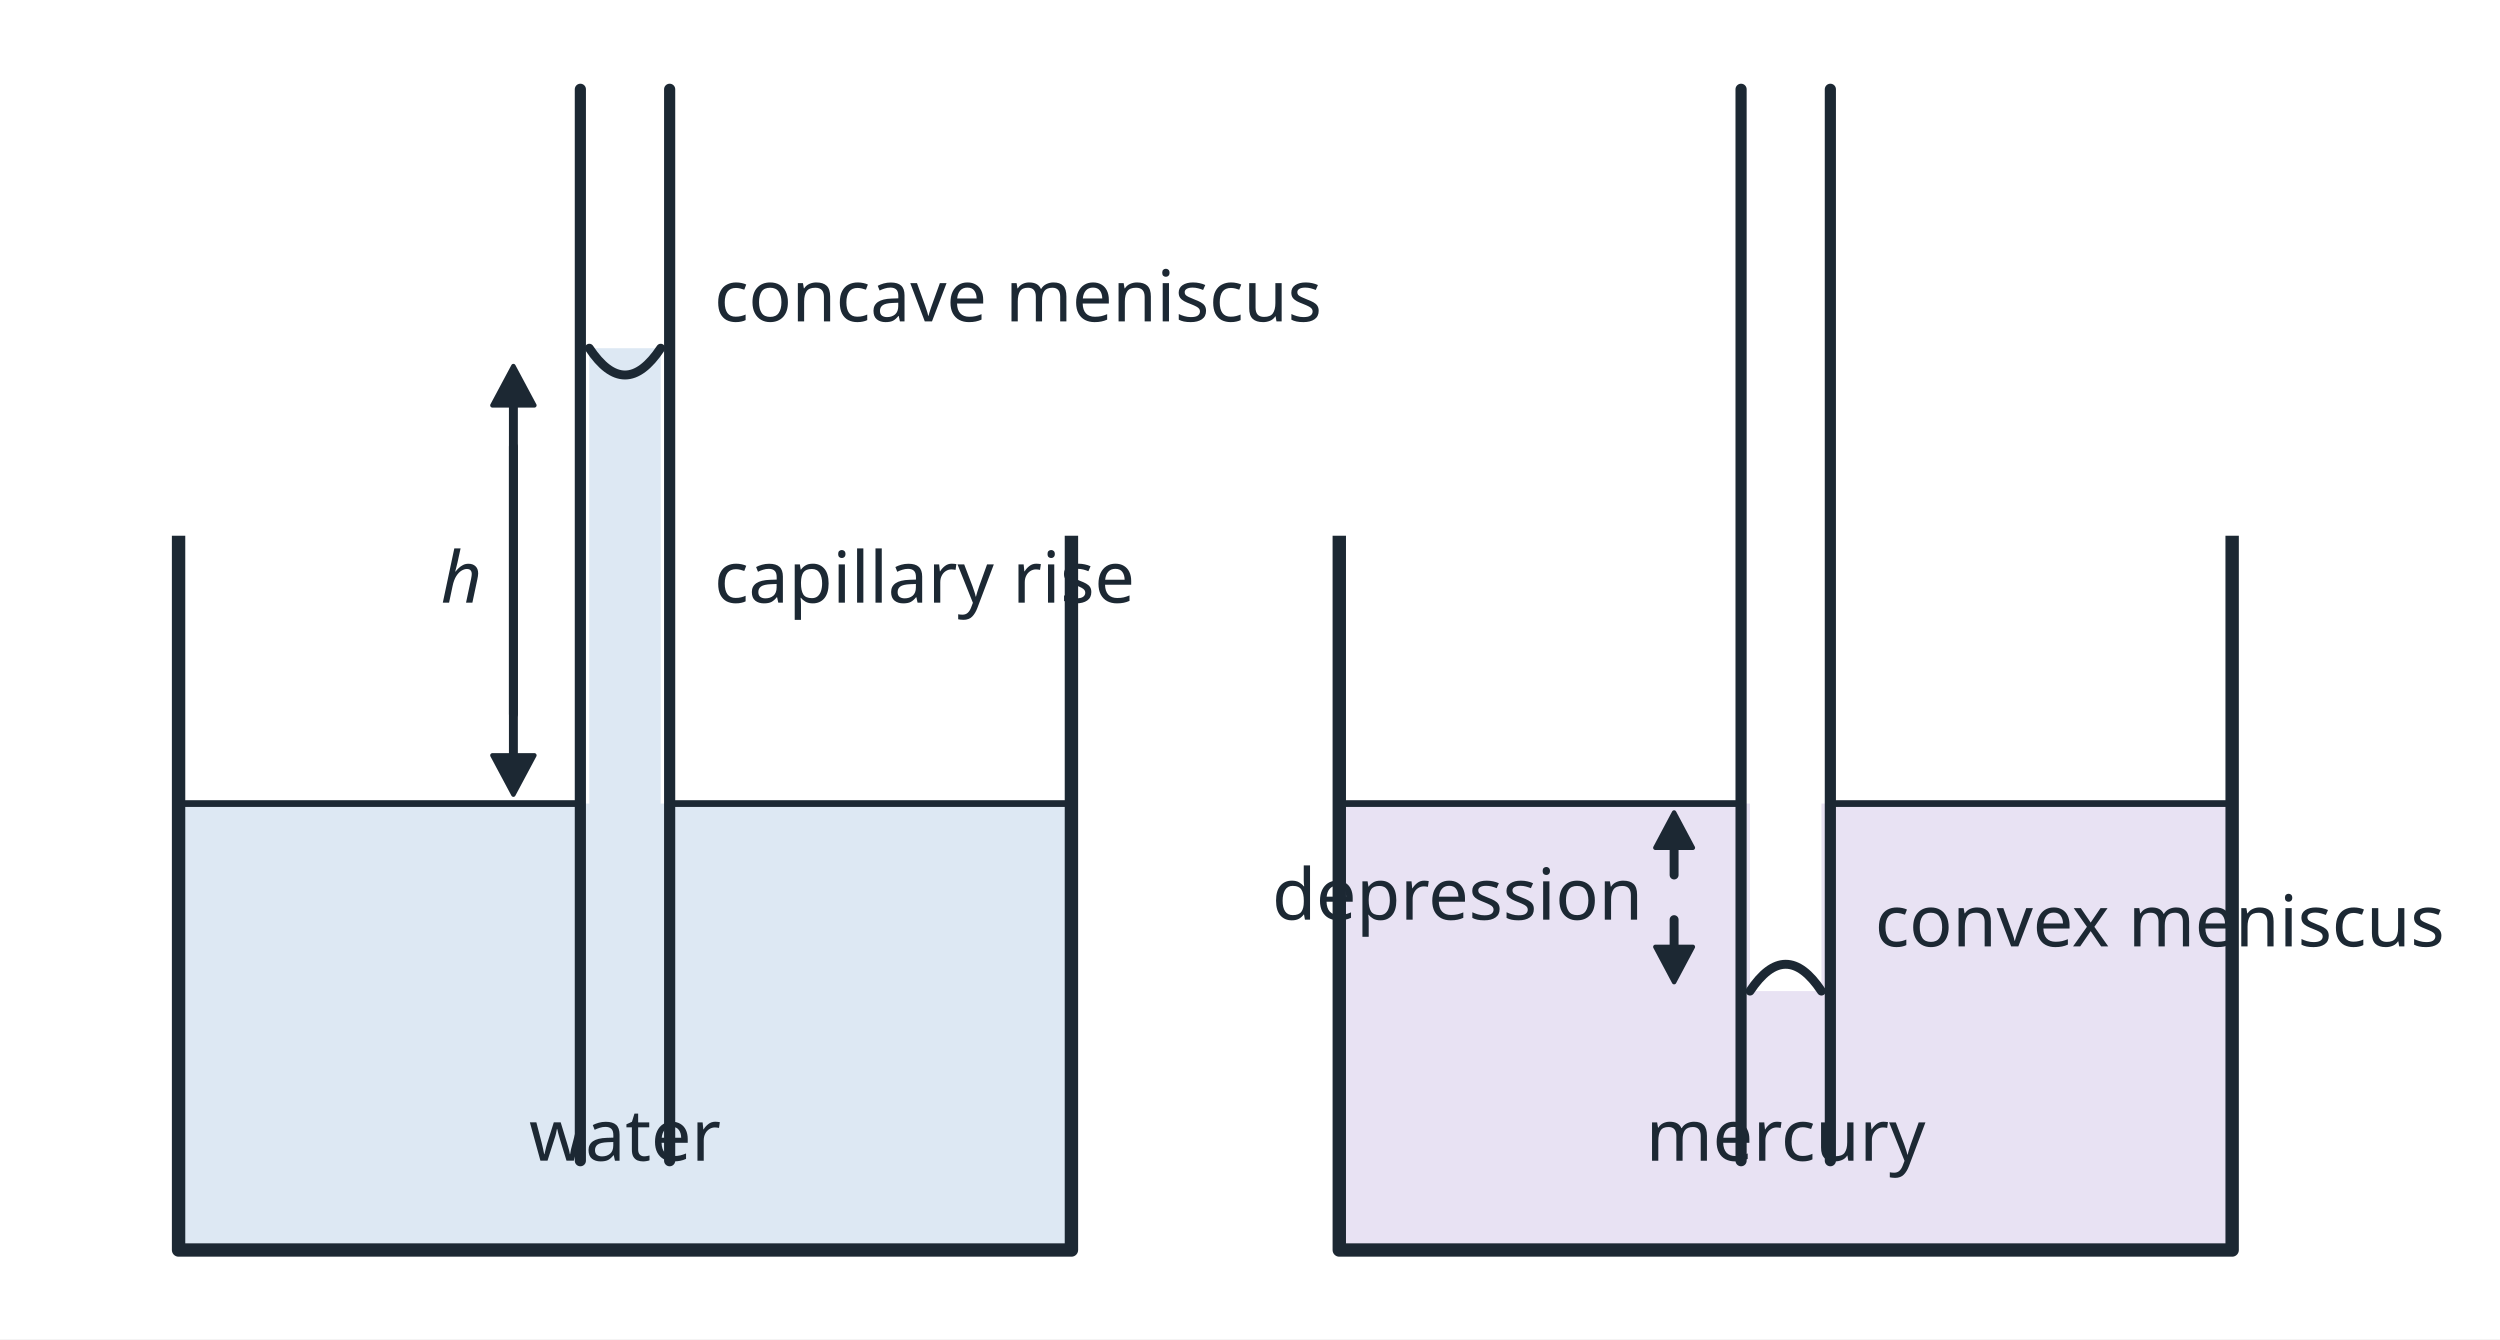
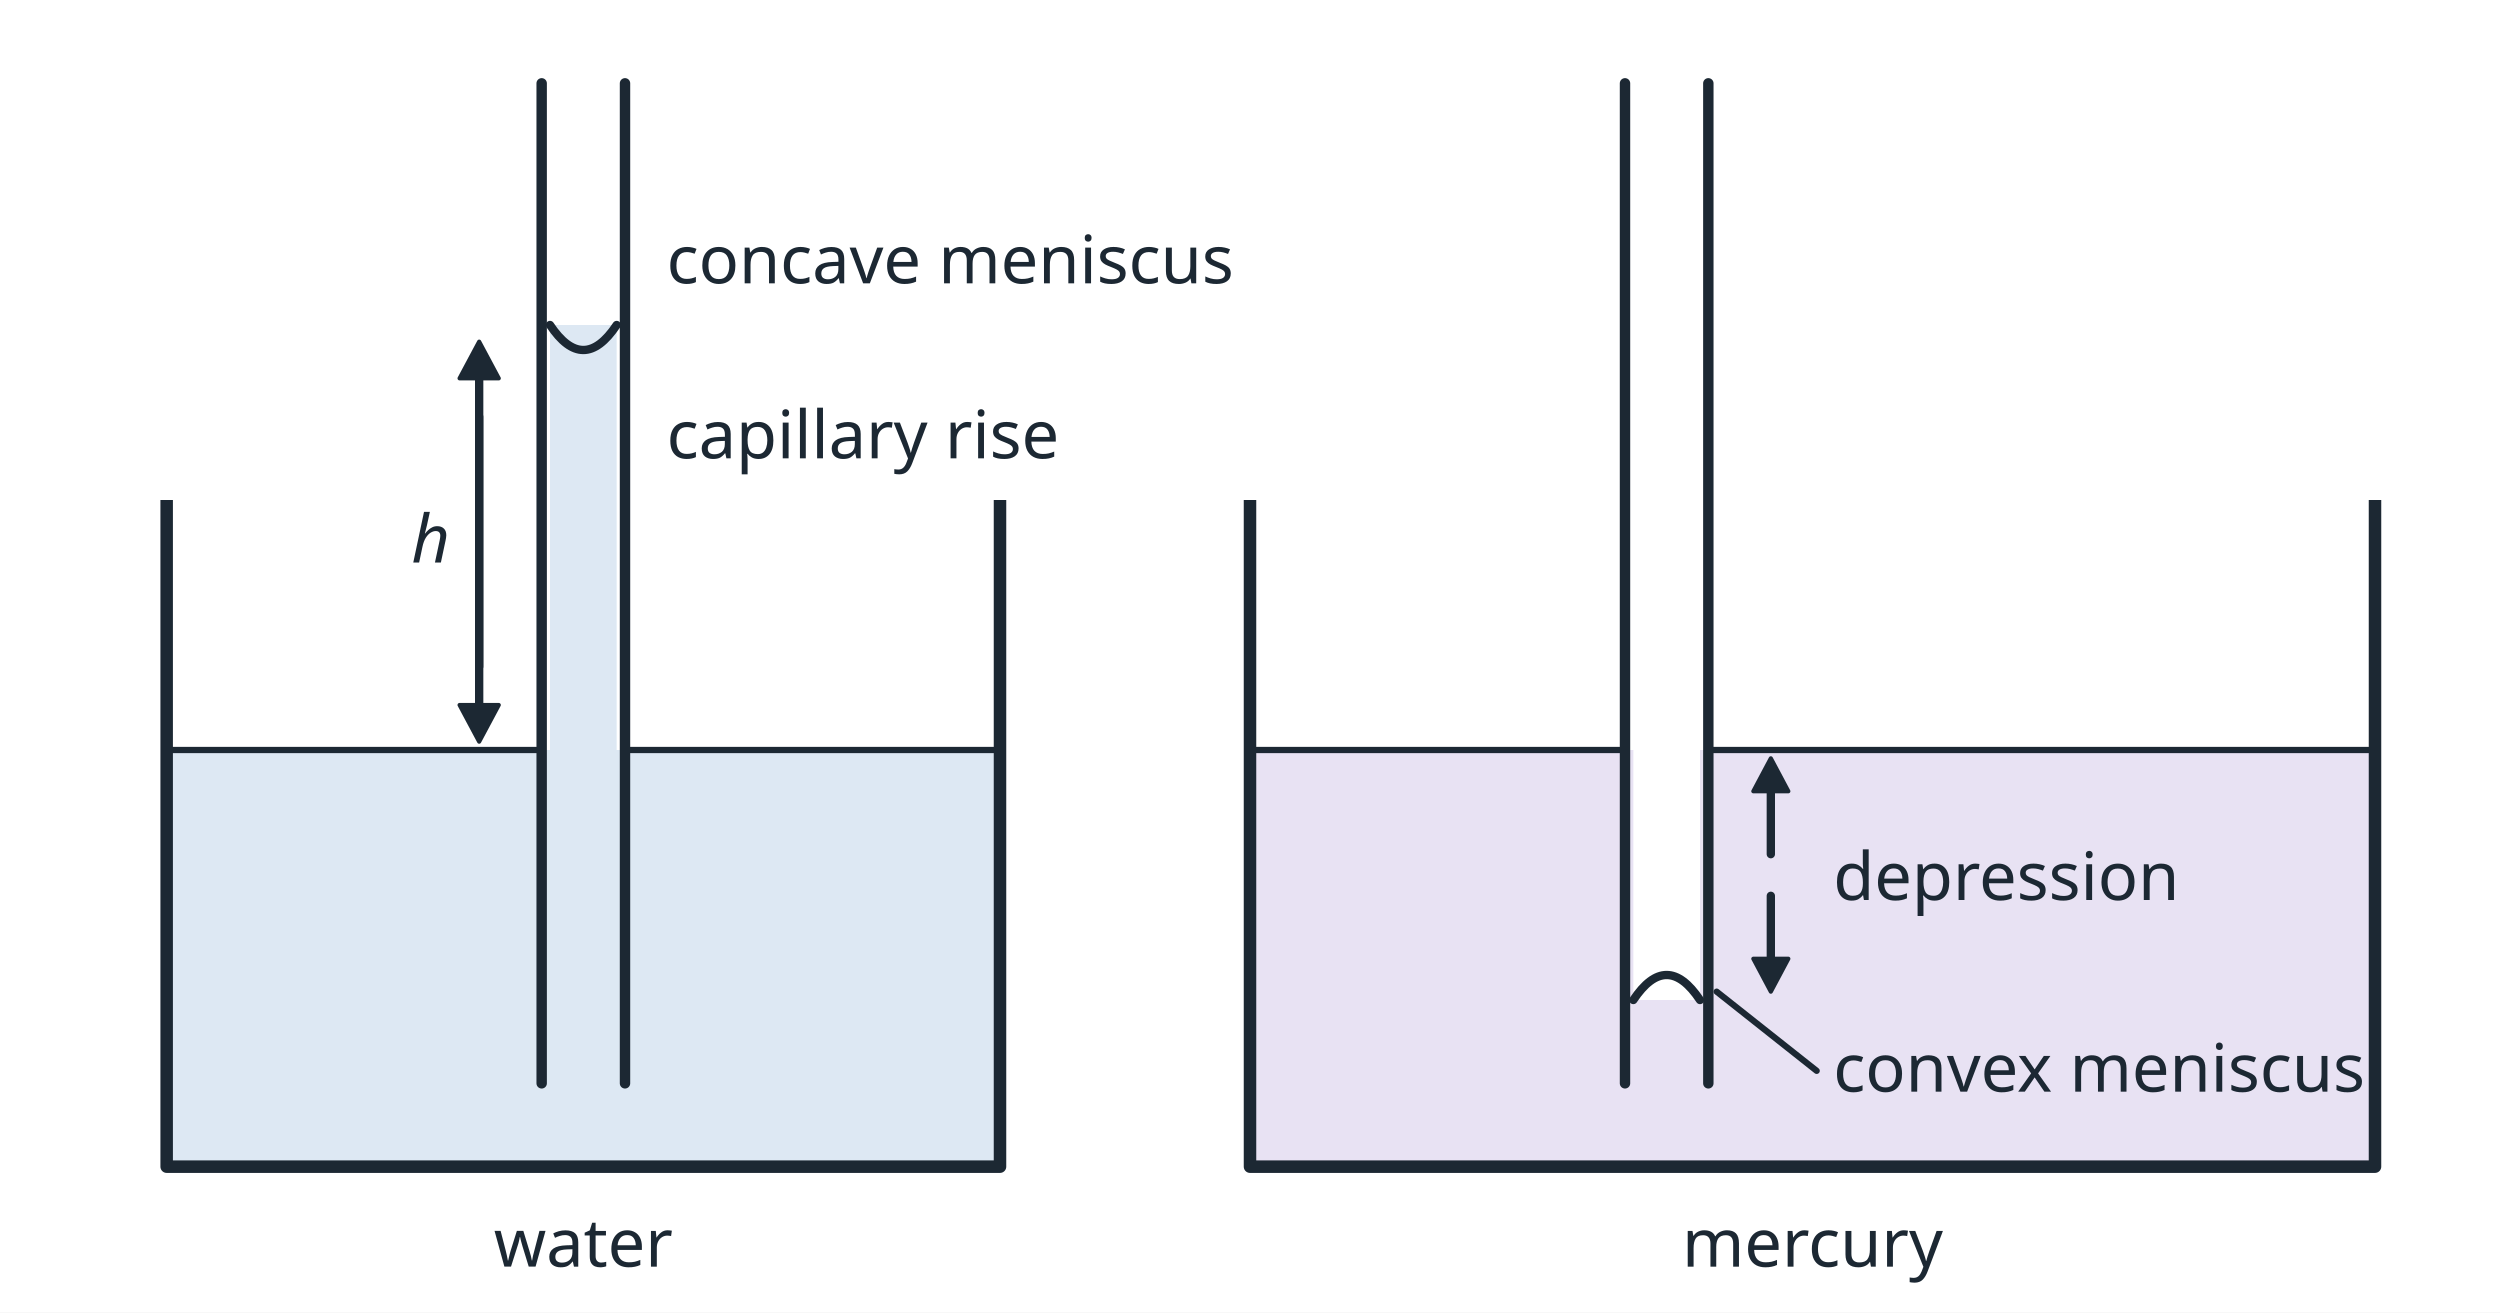
- <svg xmlns="http://www.w3.org/2000/svg" viewBox="0 40 560 300" width="560" height="300" font-family="sans-serif" font-size="16" role="img">
-   <rect x="0" y="40" width="560" height="300" fill="#ffffff" />
+ <svg xmlns="http://www.w3.org/2000/svg" viewBox="0 40 600 315" width="600" height="315" font-family="sans-serif" font-size="16" role="img">
+   <rect x="0" y="40" width="600" height="315" fill="#ffffff" />
  <rect x="40" y="220" width="200" height="100" rx="0" fill="#dde8f3" stroke="none" stroke-width="0" />
  <polyline points="40.0,160.0 40.0,320.0 240.0,320.0 240.0,160.0" fill="none" stroke="#1c2833" stroke-width="3" stroke-linejoin="round" />
  <rect x="132" y="118" width="16" height="104" rx="0" fill="#dde8f3" stroke="none" stroke-width="0" />
  <path d="M 132 118 Q 140 130 148 118" fill="none" stroke="#1c2833" stroke-width="2" stroke-linejoin="round" stroke-linecap="round" />
  <line x1="40" y1="220" x2="130" y2="220" stroke="#1c2833" stroke-width="1.5" stroke-linecap="round" />
  <line x1="150" y1="220" x2="240" y2="220" stroke="#1c2833" stroke-width="1.5" stroke-linecap="round" />
  <line x1="130" y1="60" x2="130" y2="300" stroke="#1c2833" stroke-width="2.5" stroke-linecap="round" />
  <line x1="150" y1="60" x2="150" y2="300" stroke="#1c2833" stroke-width="2.5" stroke-linecap="round" />
  <line x1="115" y1="200" x2="115.0" y2="129.0" stroke="#1c2833" stroke-width="2" stroke-linecap="round" />
  <polygon points="115.0,122.0 119.7,130.8 110.3,130.8" fill="#1c2833" stroke="#1c2833" stroke-width="1" stroke-linejoin="round" />
  <line x1="115" y1="140" x2="115.0" y2="211.0" stroke="#1c2833" stroke-width="2" stroke-linecap="round" />
  <polygon points="115.0,218.0 110.3,209.2 119.7,209.2" fill="#1c2833" stroke="#1c2833" stroke-width="1" stroke-linejoin="round" />
-   <rect x="300" y="220" width="200" height="100" rx="0" fill="#e8e2f3" stroke="none" stroke-width="0" />
-   <polyline points="300.0,160.0 300.0,320.0 500.0,320.0 500.0,160.0" fill="none" stroke="#1c2833" stroke-width="3" stroke-linejoin="round" />
-   <rect x="392" y="218" width="16" height="44" rx="0" fill="#ffffff" stroke="none" stroke-width="0" />
-   <path d="M 392 262 Q 400 250 408 262" fill="none" stroke="#1c2833" stroke-width="2" stroke-linejoin="round" stroke-linecap="round" />
+   <rect x="300" y="220" width="270" height="100" rx="0" fill="#e8e2f3" stroke="none" stroke-width="0" />
+   <polyline points="300.0,160.0 300.0,320.0 570.0,320.0 570.0,160.0" fill="none" stroke="#1c2833" stroke-width="3" stroke-linejoin="round" />
+   <rect x="392" y="218" width="16" height="62" rx="0" fill="#ffffff" stroke="none" stroke-width="0" />
+   <path d="M 392 280 Q 400 268 408 280" fill="none" stroke="#1c2833" stroke-width="2" stroke-linejoin="round" stroke-linecap="round" />
  <line x1="300" y1="220" x2="390" y2="220" stroke="#1c2833" stroke-width="1.5" stroke-linecap="round" />
-   <line x1="410" y1="220" x2="500" y2="220" stroke="#1c2833" stroke-width="1.5" stroke-linecap="round" />
+   <line x1="410" y1="220" x2="570" y2="220" stroke="#1c2833" stroke-width="1.5" stroke-linecap="round" />
  <line x1="390" y1="60" x2="390" y2="300" stroke="#1c2833" stroke-width="2.5" stroke-linecap="round" />
  <line x1="410" y1="60" x2="410" y2="300" stroke="#1c2833" stroke-width="2.5" stroke-linecap="round" />
-   <line x1="375" y1="236" x2="375.0" y2="228.3" stroke="#1c2833" stroke-width="2" stroke-linecap="round" />
-   <polygon points="375.0,222.0 379.2,229.9 370.8,229.9" fill="#1c2833" stroke="#1c2833" stroke-width="1" stroke-linejoin="round" />
-   <line x1="375" y1="246" x2="375.0" y2="253.7" stroke="#1c2833" stroke-width="2" stroke-linecap="round" />
-   <polygon points="375.0,260.0 370.8,252.1 379.2,252.1" fill="#1c2833" stroke="#1c2833" stroke-width="1" stroke-linejoin="round" />
-   <text x="140" y="300" text-anchor="middle" font-size="16" font-weight="normal" fill="#1c2833">water</text>
-   <text x="400" y="300" text-anchor="middle" font-size="16" font-weight="normal" fill="#1c2833">mercury</text>
+   <line x1="425" y1="245" x2="425.0" y2="228.3" stroke="#1c2833" stroke-width="2" stroke-linecap="round" />
+   <polygon points="425.0,222.0 429.2,229.9 420.8,229.9" fill="#1c2833" stroke="#1c2833" stroke-width="1" stroke-linejoin="round" />
+   <line x1="425" y1="255" x2="425.0" y2="271.7" stroke="#1c2833" stroke-width="2" stroke-linecap="round" />
+   <polygon points="425.0,278.0 420.8,270.1 429.2,270.1" fill="#1c2833" stroke="#1c2833" stroke-width="1" stroke-linejoin="round" />
+   <text x="140" y="344" text-anchor="middle" font-size="16" font-weight="normal" fill="#1c2833">water</text>
+   <text x="435" y="344" text-anchor="middle" font-size="16" font-weight="normal" fill="#1c2833">mercury</text>
  <text x="108" y="175" text-anchor="end" font-size="16" font-weight="normal" fill="#1c2833" font-style="italic">h</text>
-   <text x="160" y="112" text-anchor="start" font-size="16" font-weight="normal" fill="#1c2833">concave meniscus</text>
-   <text x="160" y="175" text-anchor="start" font-size="16" font-weight="normal" fill="#1c2833">capillary rise</text>
-   <text x="420" y="252" text-anchor="start" font-size="16" font-weight="normal" fill="#1c2833">convex meniscus</text>
-   <text x="368" y="246" text-anchor="end" font-size="16" font-weight="normal" fill="#1c2833">depression</text>
+   <text x="160" y="108" text-anchor="start" font-size="16" font-weight="normal" fill="#1c2833">concave meniscus</text>
+   <text x="160" y="150" text-anchor="start" font-size="16" font-weight="normal" fill="#1c2833">capillary rise</text>
+   <text x="440" y="256" text-anchor="start" font-size="16" font-weight="normal" fill="#1c2833">depression</text>
+   <text x="440" y="302" text-anchor="start" font-size="16" font-weight="normal" fill="#1c2833">convex meniscus</text>
+   <line x1="436" y1="297" x2="412" y2="278" stroke="#1c2833" stroke-width="1.5" stroke-linecap="round" />
</svg>
